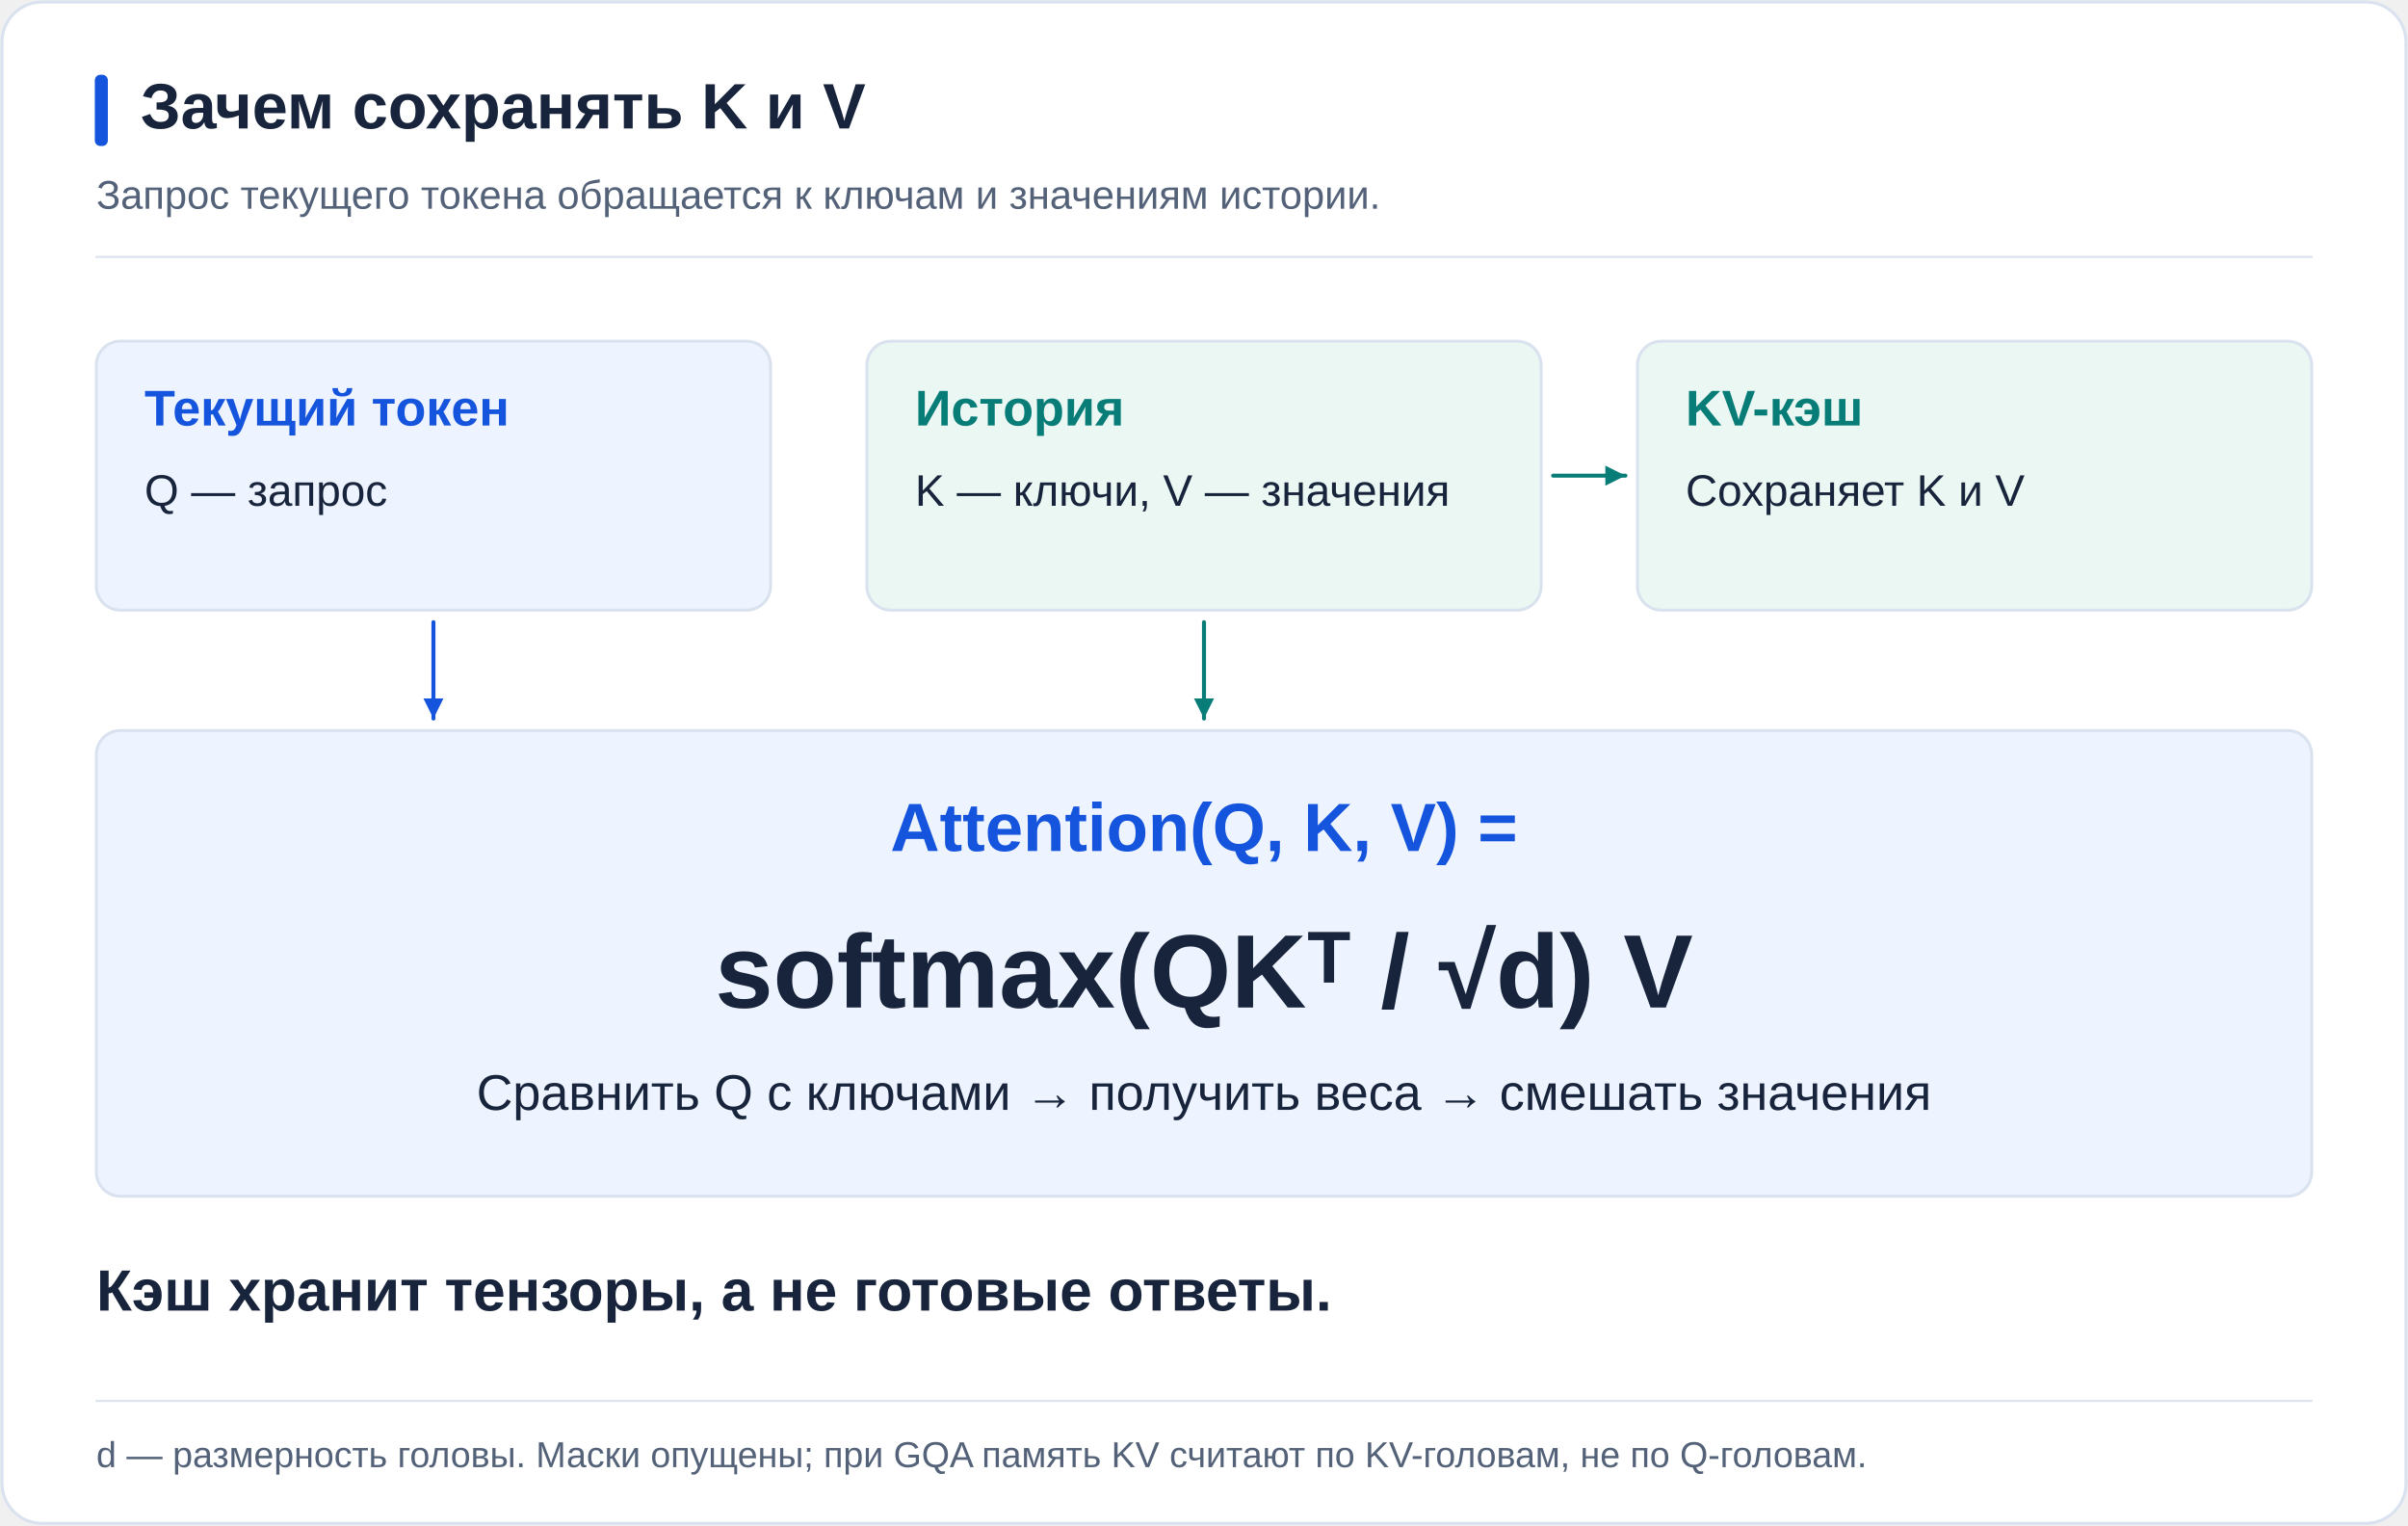
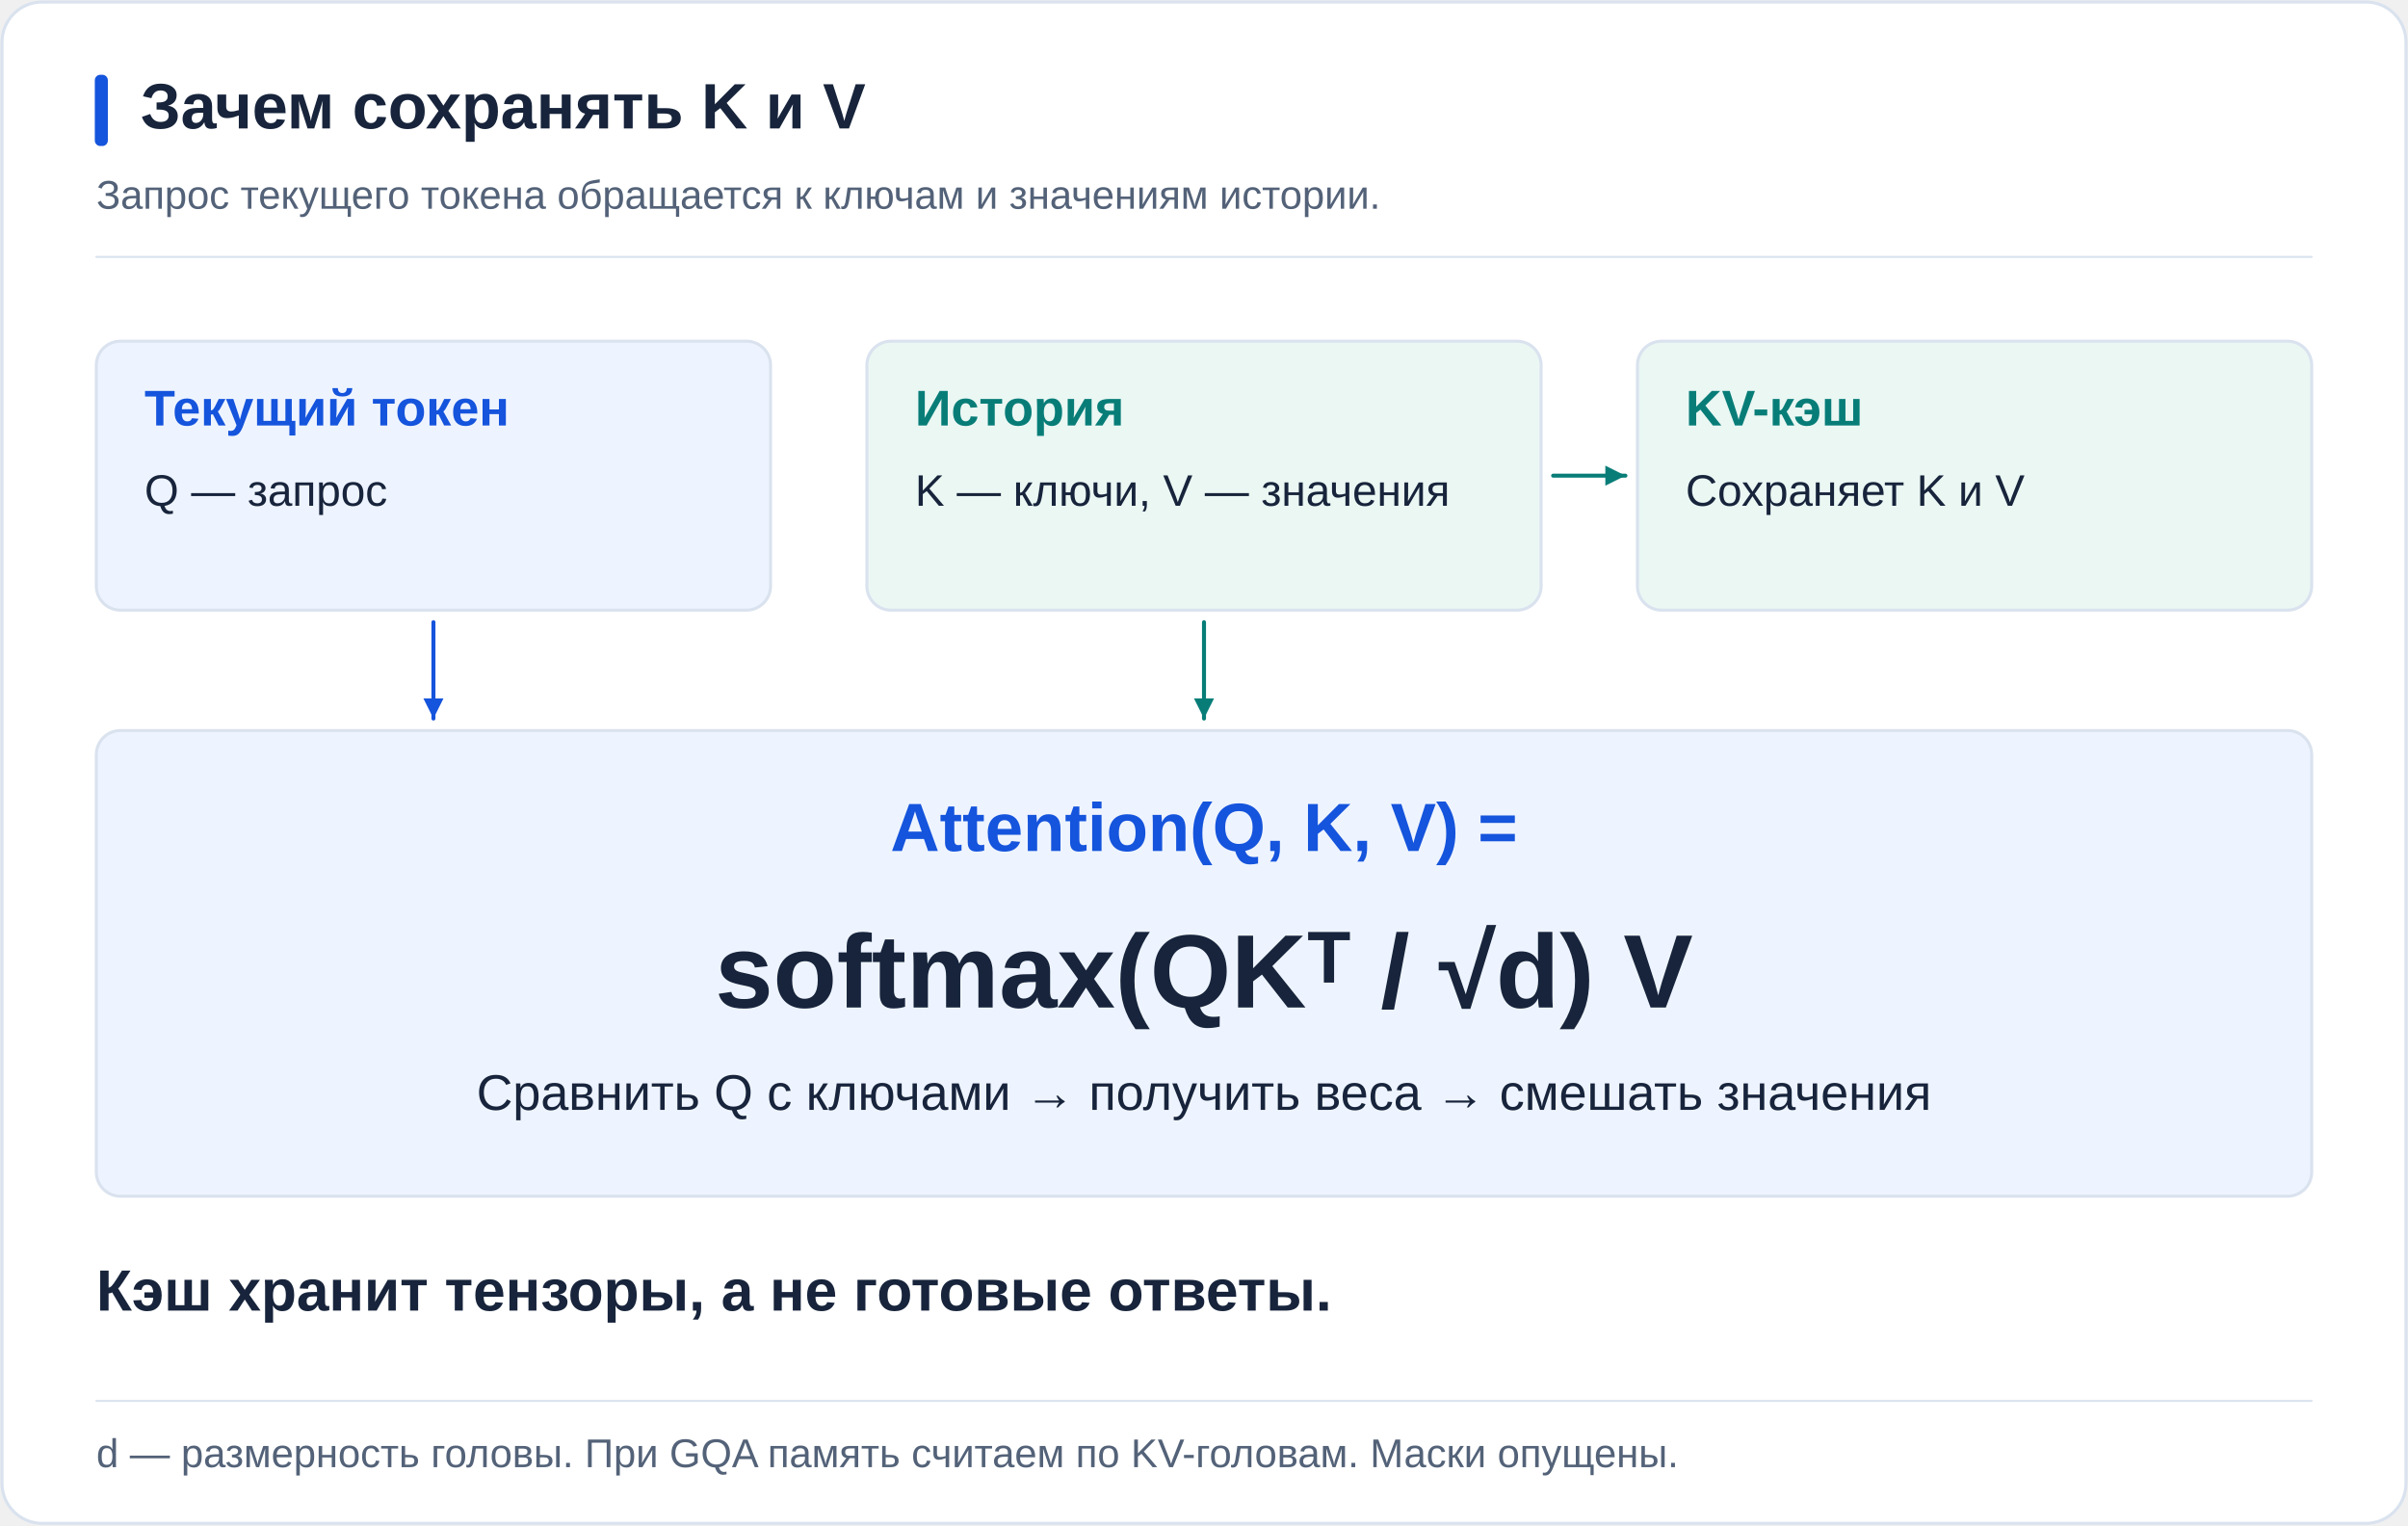
<svg xmlns="http://www.w3.org/2000/svg" width="1200" height="760" viewBox="0 0 1200 760" role="img" aria-labelledby="title desc" data-design="hardfest-v2">
  <defs>
    <marker id="arrow-1554dc" viewBox="0 0 10 10" refX="10" refY="5" markerWidth="10" markerHeight="10" markerUnits="userSpaceOnUse" orient="auto">
      <path d="M0 0 L10 5 L0 10 Z" fill="#1554dc" />
    </marker>
    <marker id="arrow-087d78" viewBox="0 0 10 10" refX="10" refY="5" markerWidth="10" markerHeight="10" markerUnits="userSpaceOnUse" orient="auto">
      <path d="M0 0 L10 5 L0 10 Z" fill="#087d78" />
    </marker>
    <marker id="arrow-7041b8" viewBox="0 0 10 10" refX="10" refY="5" markerWidth="10" markerHeight="10" markerUnits="userSpaceOnUse" orient="auto">
      <path d="M0 0 L10 5 L0 10 Z" fill="#7041b8" />
    </marker>
    <marker id="arrow-536278" viewBox="0 0 10 10" refX="10" refY="5" markerWidth="10" markerHeight="10" markerUnits="userSpaceOnUse" orient="auto">
      <path d="M0 0 L10 5 L0 10 Z" fill="#536278" />
    </marker>
  </defs>
  <style>text{font-family:Arial,Helvetica,sans-serif;font-variant-numeric:tabular-nums}</style>
  <rect x="1" y="1" width="1198" height="758" rx="20" fill="#ffffff" stroke="#d9e2ee" stroke-width="1.5" />
  <rect x="48" y="38" width="5" height="34" rx="2" fill="#1554dc" stroke="#1554dc" stroke-width="1.5" />
  <text x="70" y="64" font-size="32" fill="#17243b" text-anchor="start" font-weight="700" data-max-width="1082">
    <tspan x="70" dy="0">Зачем сохранять K и V</tspan>
  </text>
  <text x="48" y="104" font-size="20" fill="#536278" text-anchor="start" data-max-width="1104">
    <tspan x="48" dy="0">Запрос текущего токена обращается к ключам и значениям истории.</tspan>
  </text>
  <path d="M48 128 H1152" fill="none" stroke="#d9e2ee" stroke-width="1" stroke-linejoin="round" stroke-linecap="round" />
  <rect x="48" y="170" width="336" height="134" rx="12" fill="#eef4ff" stroke="#d9e2ee" stroke-width="1.5" data-node="true" />
  <text x="72" y="212" font-size="25" fill="#1554dc" text-anchor="start" font-weight="700" data-max-width="288">
    <tspan x="72" dy="0">Текущий токен</tspan>
  </text>
  <text x="72" y="252" font-size="22" fill="#17243b" text-anchor="start" data-max-width="288">
    <tspan x="72" dy="0">Q — запрос</tspan>
  </text>
  <rect x="432" y="170" width="336" height="134" rx="12" fill="#eaf7f3" stroke="#d9e2ee" stroke-width="1.5" data-node="true" />
  <text x="456" y="212" font-size="25" fill="#087d78" text-anchor="start" font-weight="700" data-max-width="288">
    <tspan x="456" dy="0">История</tspan>
  </text>
  <text x="456" y="252" font-size="22" fill="#17243b" text-anchor="start" data-max-width="288">
    <tspan x="456" dy="0">K — ключи, V — значения</tspan>
  </text>
  <rect x="816" y="170" width="336" height="134" rx="12" fill="#eaf7f3" stroke="#d9e2ee" stroke-width="1.5" data-node="true" />
  <text x="840" y="212" font-size="25" fill="#087d78" text-anchor="start" font-weight="700" data-max-width="288">
    <tspan x="840" dy="0">KV-кэш</tspan>
  </text>
  <text x="840" y="252" font-size="22" fill="#17243b" text-anchor="start" data-max-width="288">
    <tspan x="840" dy="0">Сохраняет K и V</tspan>
  </text>
  <path d="M774 237.0 L810 237.0" fill="none" stroke="#087d78" stroke-width="2" stroke-linejoin="round" stroke-linecap="round" marker-end="url(#arrow-087d78)" data-connector="true" />
  <rect x="48" y="364" width="1104" height="232" rx="12" fill="#eef4ff" stroke="#d9e2ee" stroke-width="1.5" data-node="true" />
  <text x="600" y="424" font-size="34" fill="#1554dc" text-anchor="middle" font-weight="700">
    <tspan x="600" dy="0">Attention(Q, K, V) =</tspan>
  </text>
  <text x="600" y="502" font-size="52" fill="#17243b" text-anchor="middle" font-weight="700">
    <tspan x="600" dy="0">softmax(QKᵀ / √d) V</tspan>
  </text>
  <text x="600" y="553" font-size="25" fill="#17243b" text-anchor="middle">
    <tspan x="600" dy="0">Сравнить Q с ключами → получить веса → смешать значения</tspan>
  </text>
  <path d="M216.0 310 L216 358" fill="none" stroke="#1554dc" stroke-width="2" stroke-linejoin="round" stroke-linecap="round" marker-end="url(#arrow-1554dc)" data-connector="true" />
  <path d="M600.0 310 L600 358" fill="none" stroke="#087d78" stroke-width="2" stroke-linejoin="round" stroke-linecap="round" marker-end="url(#arrow-087d78)" data-connector="true" />
  <text x="48" y="653" font-size="29" fill="#17243b" text-anchor="start" font-weight="700">
    <tspan x="48" dy="0">Кэш хранит тензоры, а не готовые ответы.</tspan>
  </text>
  <path d="M48 698 H1152" fill="none" stroke="#d9e2ee" stroke-width="1" stroke-linejoin="round" stroke-linecap="round" />
-   <text x="48" y="731" font-size="18" fill="#536278" text-anchor="start" data-max-width="1104">
-     <tspan x="48" dy="0">d — размерность головы. Маски опущены; при GQA память KV считают по KV-головам, не по Q-головам.</tspan>
+   <text x="48" y="731" font-size="20" fill="#536278" text-anchor="start" data-max-width="1104">
+     <tspan x="48" dy="0">d — размерность головы. При GQA память считаем по KV-головам. Маски опущены.</tspan>
  </text>
</svg>
